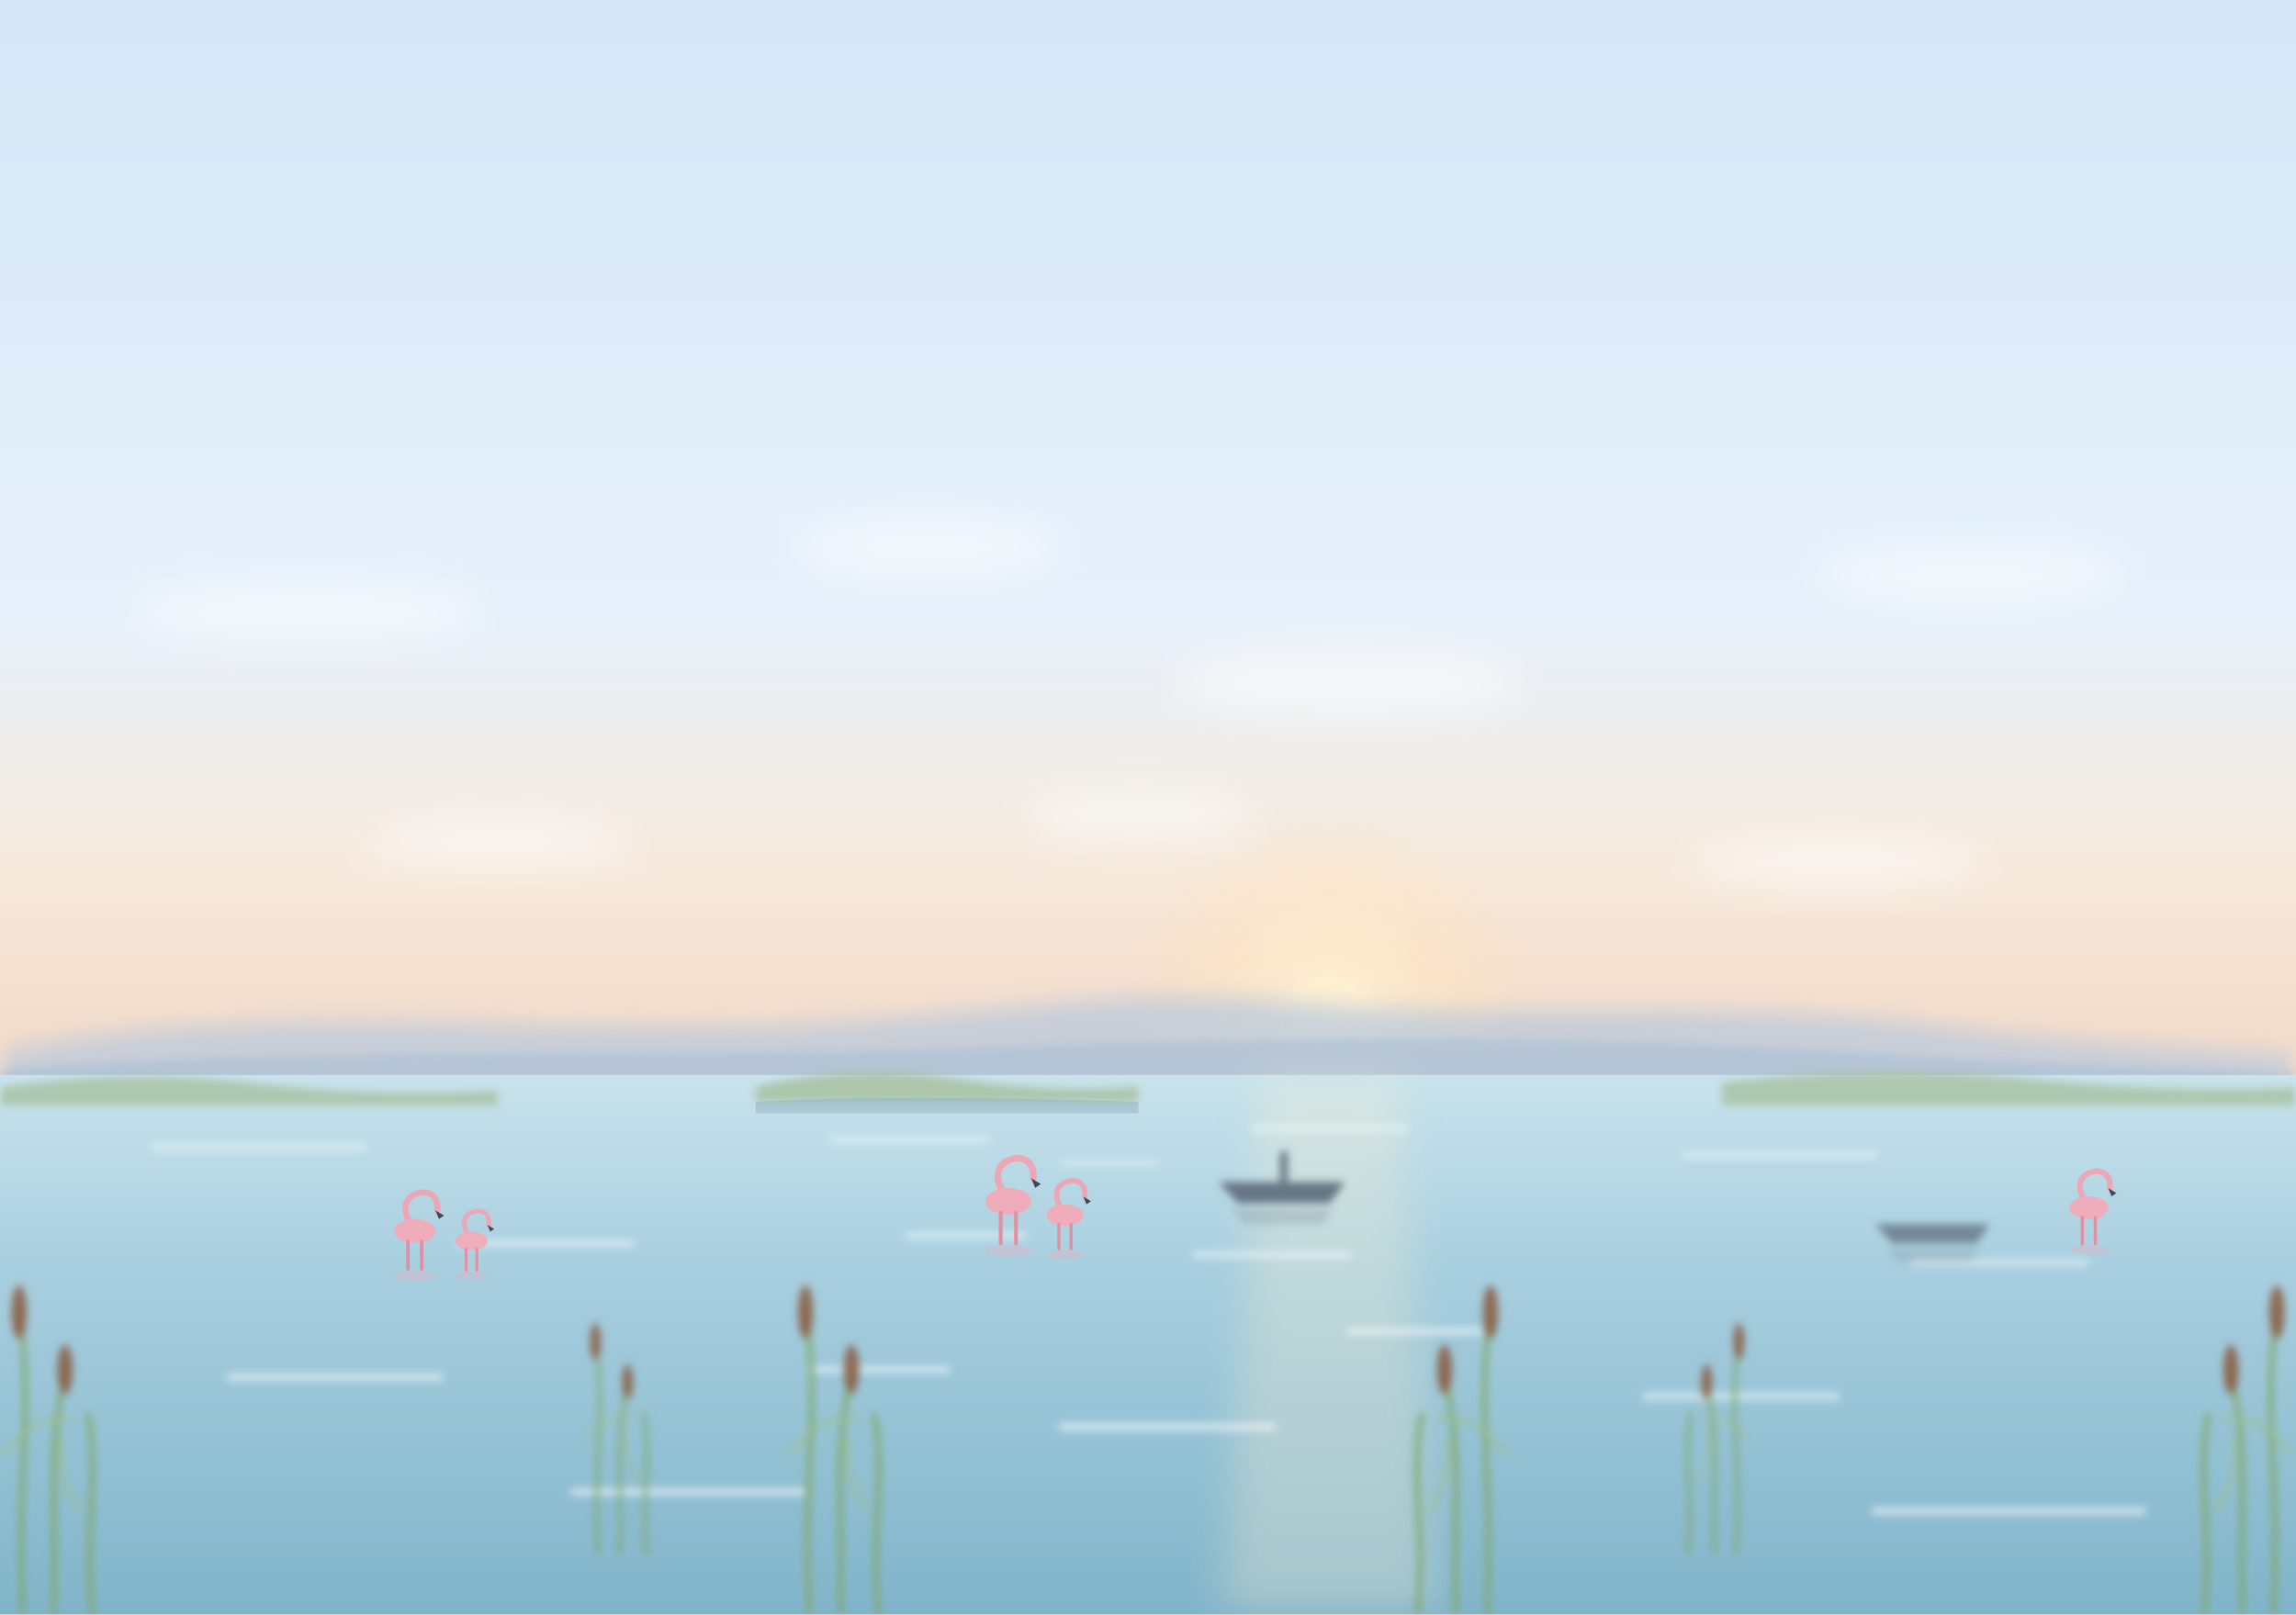
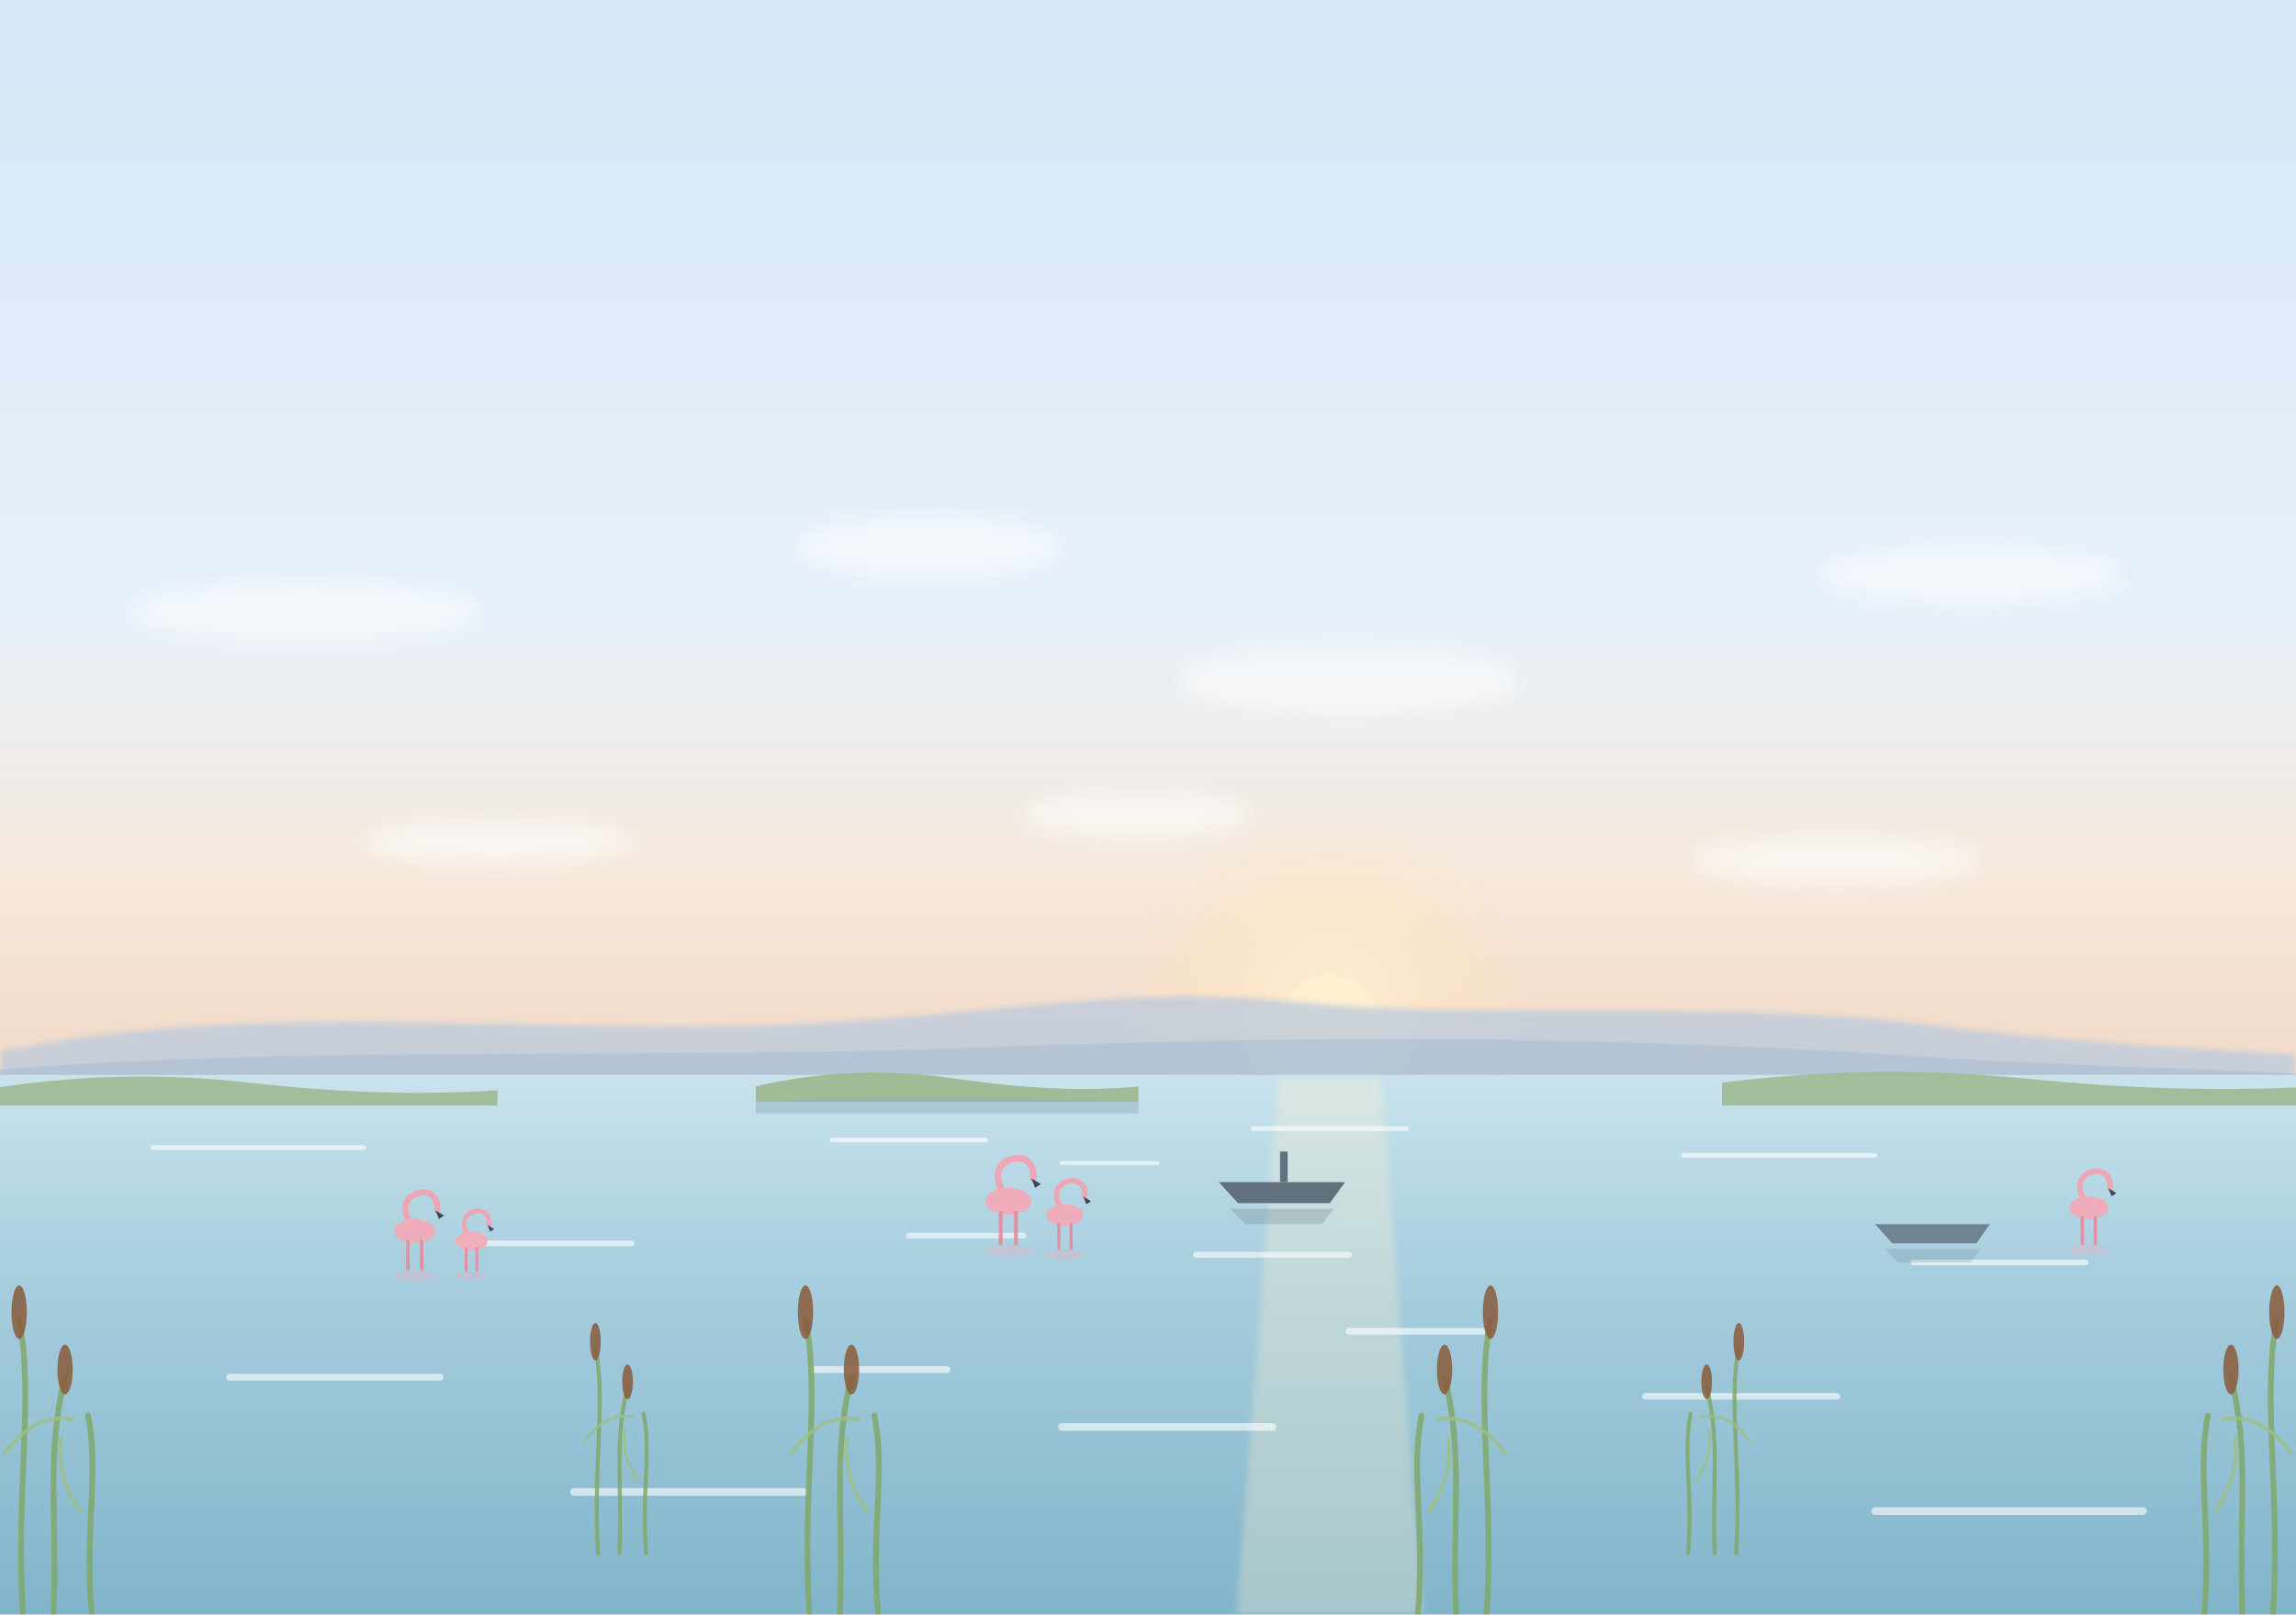
<svg xmlns="http://www.w3.org/2000/svg" viewBox="0 0 1200 844" preserveAspectRatio="xMidYMax slice" aria-hidden="true">
  <defs>
    <linearGradient id="cielo" x1="0" y1="0" x2="0" y2="1">
      <stop offset="0" stop-color="#D5E7F8" />
      <stop offset=".38" stop-color="#E6F0FA" />
      <stop offset=".54" stop-color="#F6E9DC" />
      <stop offset=".64" stop-color="#F3DCCB" />
    </linearGradient>
    <linearGradient id="acqua" x1="0" y1="0" x2="0" y2="1">
      <stop offset="0" stop-color="#C9E3EC" />
      <stop offset=".35" stop-color="#A8CFDF" />
      <stop offset="1" stop-color="#7FB3C9" />
    </linearGradient>
    <radialGradient id="sole" cx=".5" cy=".5" r=".5">
      <stop offset="0" stop-color="#FFF4DA" stop-opacity=".95" />
      <stop offset=".6" stop-color="#FFE7BF" stop-opacity=".45" />
      <stop offset="1" stop-color="#FFE3B8" stop-opacity="0" />
    </radialGradient>
    <filter id="soft" x="-20%" y="-20%" width="140%" height="140%">
-       <feGaussianBlur stdDeviation="2" />
+       <feGaussianBlur stdDeviation="0.4" />
    </filter>
    <filter id="softer" x="-20%" y="-40%" width="140%" height="180%">
-       <feGaussianBlur stdDeviation="6" />
+       <feGaussianBlur stdDeviation="1.6" />
    </filter>
    <filter id="softest" x="-20%" y="-40%" width="140%" height="180%">
-       <feGaussianBlur stdDeviation="10" />
+       <feGaussianBlur stdDeviation="5" />
    </filter>
    <g id="fenicottero">
      <path d="M0 0 C-6 -8 -4 -16 4 -18 C10 -20 16 -16 15 -8" stroke="#F1A3B2" stroke-width="3.5" fill="none" stroke-linecap="round" />
      <ellipse cx="2" cy="4" rx="12" ry="7" fill="#F4A9B7" />
      <path d="M14 -8 L19 -5 L16 -3 Z" fill="#3B3B4F" />
      <path d="M-2 10 V26 M6 10 V26" stroke="#E68A9C" stroke-width="2" stroke-linecap="round" />
      <ellipse cx="2" cy="30" rx="12" ry="3" fill="#F4A9B7" opacity=".35" />
    </g>
    <g id="canne">
      <g stroke="#7FA86A" stroke-width="3" stroke-linecap="round" fill="none" opacity=".85">
        <path d="M18 240 C14 176 24 126 16 86" />
        <path d="M34 240 C36 186 30 156 40 116" />
        <path d="M54 240 C50 196 58 166 52 136" />
      </g>
      <g fill="#8A5A3C" opacity=".85">
        <ellipse cx="16" cy="82" rx="4" ry="14" />
        <ellipse cx="40" cy="112" rx="4" ry="13" />
      </g>
      <g stroke="#9DBF86" stroke-width="2" stroke-linecap="round" fill="none" opacity=".8">
        <path d="M8 156 C20 141 30 136 44 138" />
        <path d="M48 186 C40 174 36 162 38 148" />
      </g>
    </g>
  </defs>
  <rect width="1200" height="844" fill="url(#cielo)" />
  <g fill="#FFFFFF" opacity=".55" filter="url(#softest)">
    <ellipse cx="485" cy="286" rx="70" ry="16" />
    <ellipse cx="705" cy="356" rx="90" ry="18" />
    <ellipse cx="595" cy="426" rx="60" ry="12" />
    <ellipse cx="160" cy="320" rx="90" ry="16" />
    <ellipse cx="1030" cy="300" rx="80" ry="15" />
    <ellipse cx="260" cy="440" rx="70" ry="12" />
    <ellipse cx="960" cy="450" rx="75" ry="13" />
  </g>
  <circle cx="695" cy="536" r="110" fill="url(#sole)" />
  <circle cx="695" cy="536" r="26" fill="#FFF1CF" opacity=".9" filter="url(#soft)" />
  <path d="M-10 552 C120 522 260 540 400 536 C520 532 580 514 680 524 C780 534 900 522 1010 536 C1090 546 1150 548 1210 552 L1210 570 L-10 570 Z" fill="#B9C9DC" opacity=".75" filter="url(#softer)" />
  <path d="M-10 560 C150 546 320 554 500 548 C660 542 820 540 1000 552 C1090 558 1150 558 1210 562 L1210 572 L-10 572 Z" fill="#A9BED3" opacity=".6" filter="url(#soft)" />
  <rect y="562" width="1200" height="290" fill="url(#acqua)" />
-   <path d="M660 564 L730 564 L755 900 L635 900 Z" fill="#FFF0CF" opacity=".28" filter="url(#softest)" />
-   <g stroke="#FFFFFF" stroke-linecap="round" opacity=".55" filter="url(#soft)">
+   <path d="M668 564 L722 564 L748 900 L642 900 Z" fill="#FFF0CF" opacity=".3" filter="url(#softer)" />
+   <g stroke="#FFFFFF" stroke-linecap="round" opacity=".6">
    <path d="M435 596 H515" stroke-width="2.5" />
    <path d="M555 608 H605" stroke-width="2" />
    <path d="M655 590 H735" stroke-width="2.5" />
    <path d="M475 646 H535" stroke-width="3" />
    <path d="M625 656 H705" stroke-width="3" />
    <path d="M705 696 H775" stroke-width="3.5" />
    <path d="M425 716 H495" stroke-width="3.5" />
    <path d="M555 746 H665" stroke-width="4" />
    <path d="M80 600 H190" stroke-width="2.5" />
    <path d="M240 650 H330" stroke-width="3" />
    <path d="M120 720 H230" stroke-width="3.5" />
    <path d="M300 780 H420" stroke-width="4" />
    <path d="M880 604 H980" stroke-width="2.5" />
    <path d="M1000 660 H1090" stroke-width="3" />
    <path d="M860 730 H960" stroke-width="3.5" />
    <path d="M980 790 H1120" stroke-width="4" />
  </g>
-   <path d="M395 568 Q445 556 500 564 T595 568 L595 576 L395 576 Z" fill="#A6BF9C" opacity=".8" filter="url(#soft)" />
+   <path d="M395 568 Q445 556 500 564 T595 568 L595 576 L395 576 Z" fill="#9DBA92" opacity=".95" />
  <path d="M395 576 Q465 572 595 576 L595 582 L395 582Z" fill="#8FB0C0" opacity=".5" />
-   <path d="M-10 570 Q60 558 130 566 T260 570 L260 578 L-10 578 Z" fill="#A6BF9C" opacity=".75" filter="url(#soft)" />
-   <path d="M900 566 Q980 556 1060 564 T1210 568 L1210 578 L900 578 Z" fill="#A6BF9C" opacity=".75" filter="url(#soft)" />
-   <g filter="url(#soft)" opacity=".9">
+   <path d="M-10 570 Q60 558 130 566 T260 570 L260 578 L-10 578 Z" fill="#9DBA92" opacity=".9" />
+   <path d="M900 566 Q980 556 1060 564 T1210 568 L1210 578 L900 578 Z" fill="#9DBA92" opacity=".9" />
+   <g opacity=".95">
    <path d="M637 618 L703 618 L695 629 L647 629 Z" fill="#5C6B7A" />
    <path d="M669 602 L673 602 L673 618 L669 618 Z" fill="#5C6B7A" />
    <path d="M643 632 L697 632 L691 640 L651 640 Z" fill="#5C6B7A" opacity=".25" />
    <path d="M980 640 L1040 640 L1033 650 L989 650 Z" fill="#5C6B7A" opacity=".8" />
    <path d="M985 653 L1035 653 L1030 660 L992 660 Z" fill="#5C6B7A" opacity=".2" />
  </g>
  <g opacity=".92">
    <use href="#fenicottero" x="525" y="624" />
    <use href="#fenicottero" transform="translate(555 632) scale(.8)" />
    <use href="#fenicottero" transform="translate(215 640) scale(.9)" />
    <use href="#fenicottero" transform="translate(245 646) scale(.7)" />
    <use href="#fenicottero" transform="translate(1090 628) scale(.85)" />
  </g>
-   <g filter="url(#soft)">
+   <g>
    <use href="#canne" x="405" y="604" />
    <use href="#canne" transform="translate(795 604) scale(-1 1)" />
    <use href="#canne" x="-6" y="604" />
    <use href="#canne" transform="translate(1206 604) scale(-1 1)" />
    <use href="#canne" transform="translate(300 644) scale(.7)" />
    <use href="#canne" transform="translate(920 644) scale(-.7 .7)" />
  </g>
</svg>
